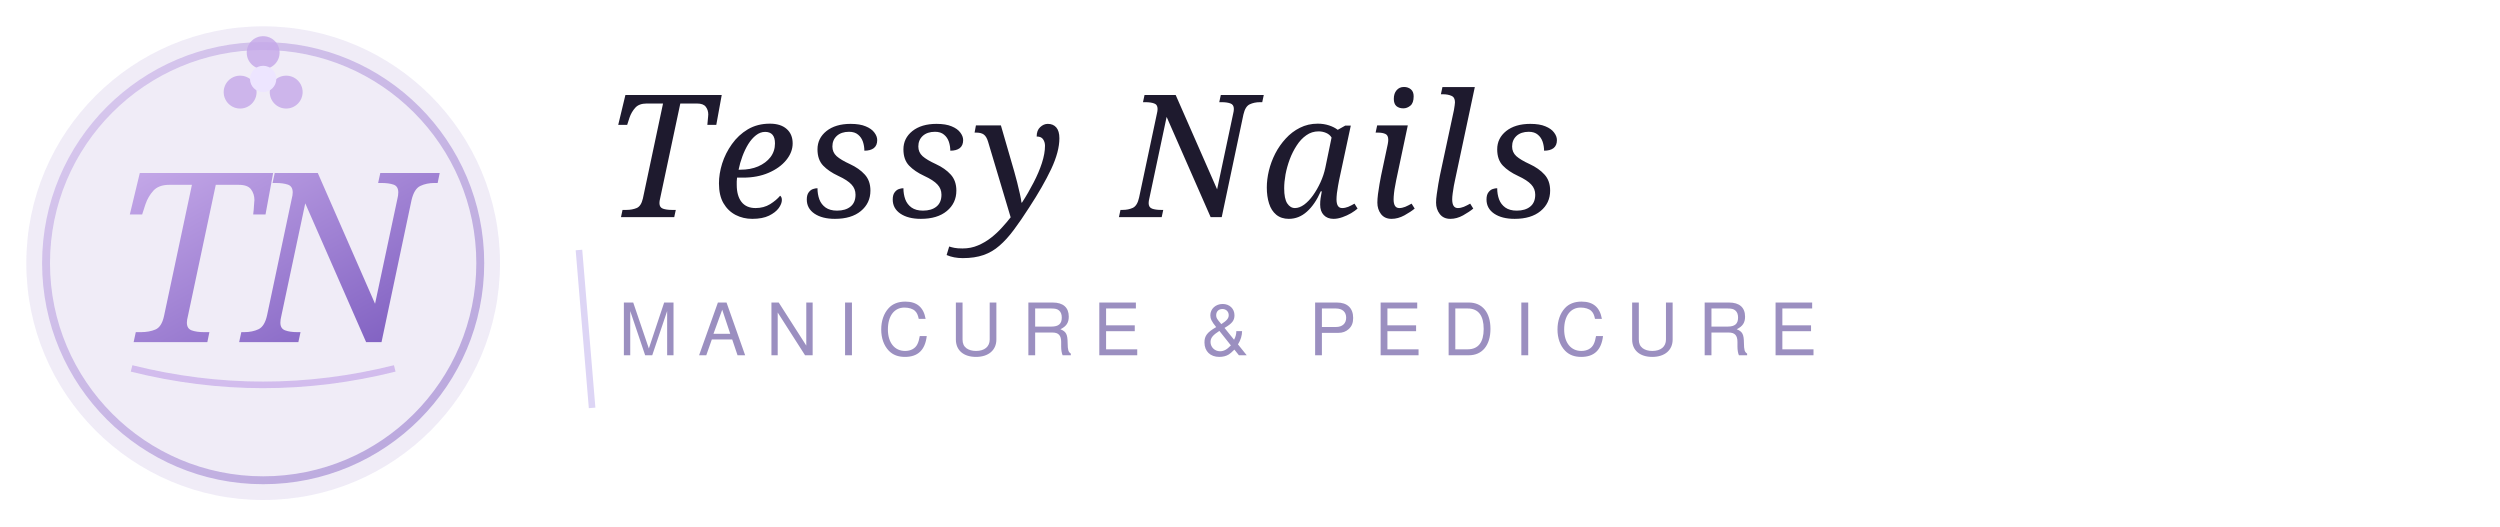
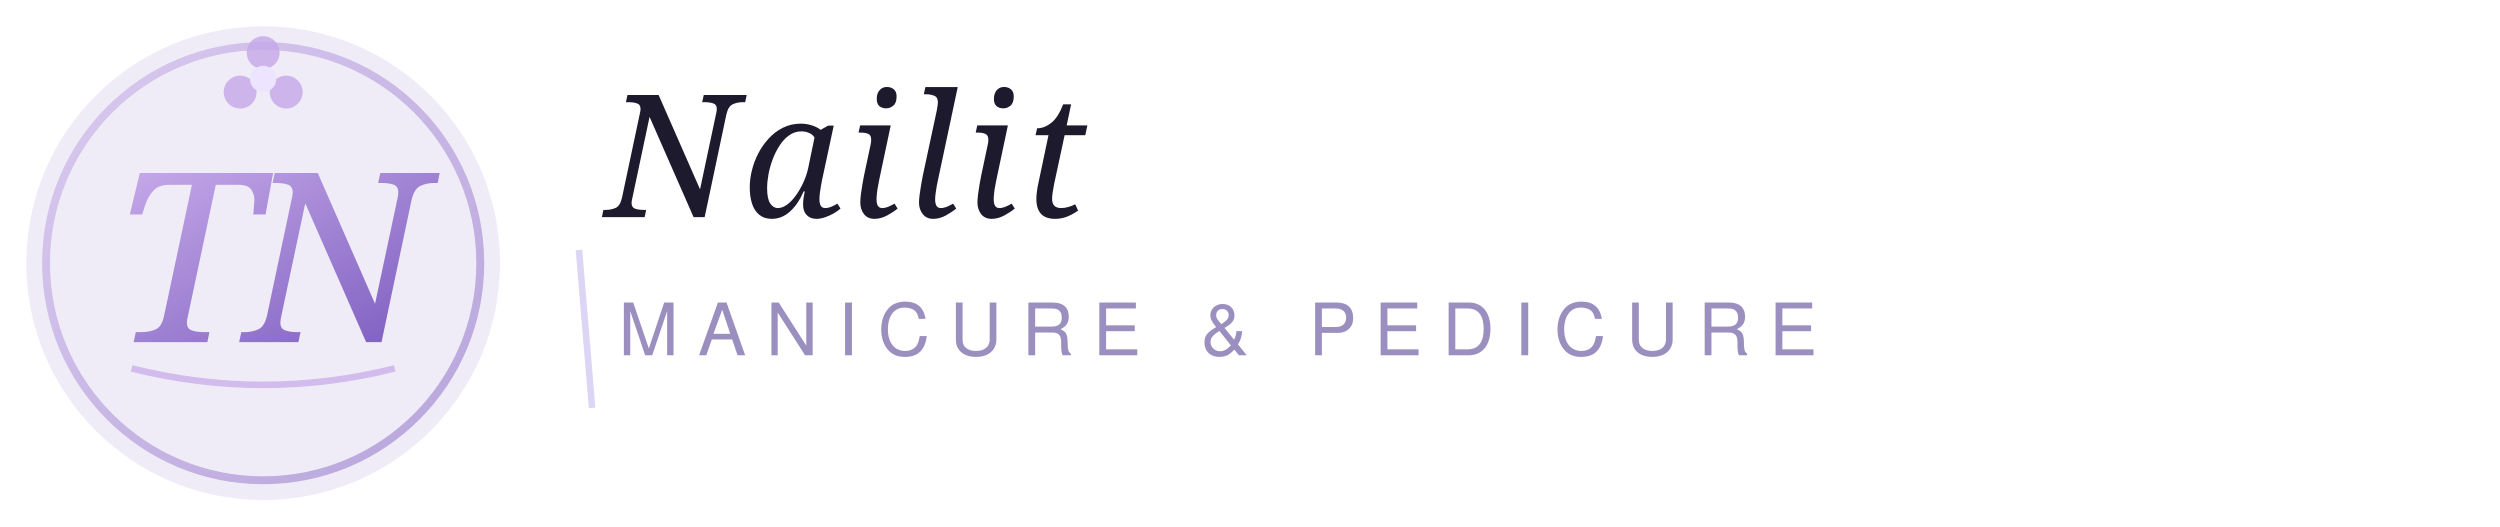
<svg xmlns="http://www.w3.org/2000/svg" viewBox="0 0 380 80" fill="none">
  <defs>
    <linearGradient id="g1" x1="0%" y1="0%" x2="100%" y2="100%">
      <stop offset="0%" stop-color="#C4A8E8" />
      <stop offset="100%" stop-color="#7C5CBF" />
    </linearGradient>
  </defs>
  <circle cx="40" cy="40" r="36" fill="#7C5CBF" opacity="0.12" />
  <circle cx="40" cy="40" r="33" fill="none" stroke="url(#g1)" stroke-width="1.2" opacity="0.5" />
  <g transform="translate(40,12)">
    <circle cx="0" cy="-4" r="2.5" fill="#C4A8E8" opacity="0.8" />
    <circle cx="3.5" cy="2" r="2.5" fill="#C4A8E8" opacity="0.8" />
    <circle cx="-3.5" cy="2" r="2.5" fill="#C4A8E8" opacity="0.8" />
    <circle cx="0" cy="0" r="2" fill="#EDE5FF" />
  </g>
  <text x="17" y="52" font-family="Georgia, serif" font-size="36" font-style="italic" fill="url(#g1)" letter-spacing="-2">TN</text>
  <path d="M 20 56 Q 40 61 60 56" stroke="#C4A8E8" stroke-width="1" fill="none" opacity="0.7" />
-   <text x="92" y="33" font-family="Georgia, serif" font-size="26" font-style="italic" fill="#1E1A2E" letter-spacing="1">Tessy Nails</text>
+   <text x="92" y="33" font-family="Georgia, serif" font-size="26" font-style="italic" fill="#1E1A2E" letter-spacing="1">Nailit</text>
  <text x="94" y="54" font-family="-apple-system, Helvetica, sans-serif" font-size="11" font-weight="500" fill="#9B8FC0" letter-spacing="3">MANICURE &amp; PEDICURE</text>
  <line x1="88" y1="38" x2="90" y2="62" stroke="#DDD5F5" stroke-width="1" />
</svg>
